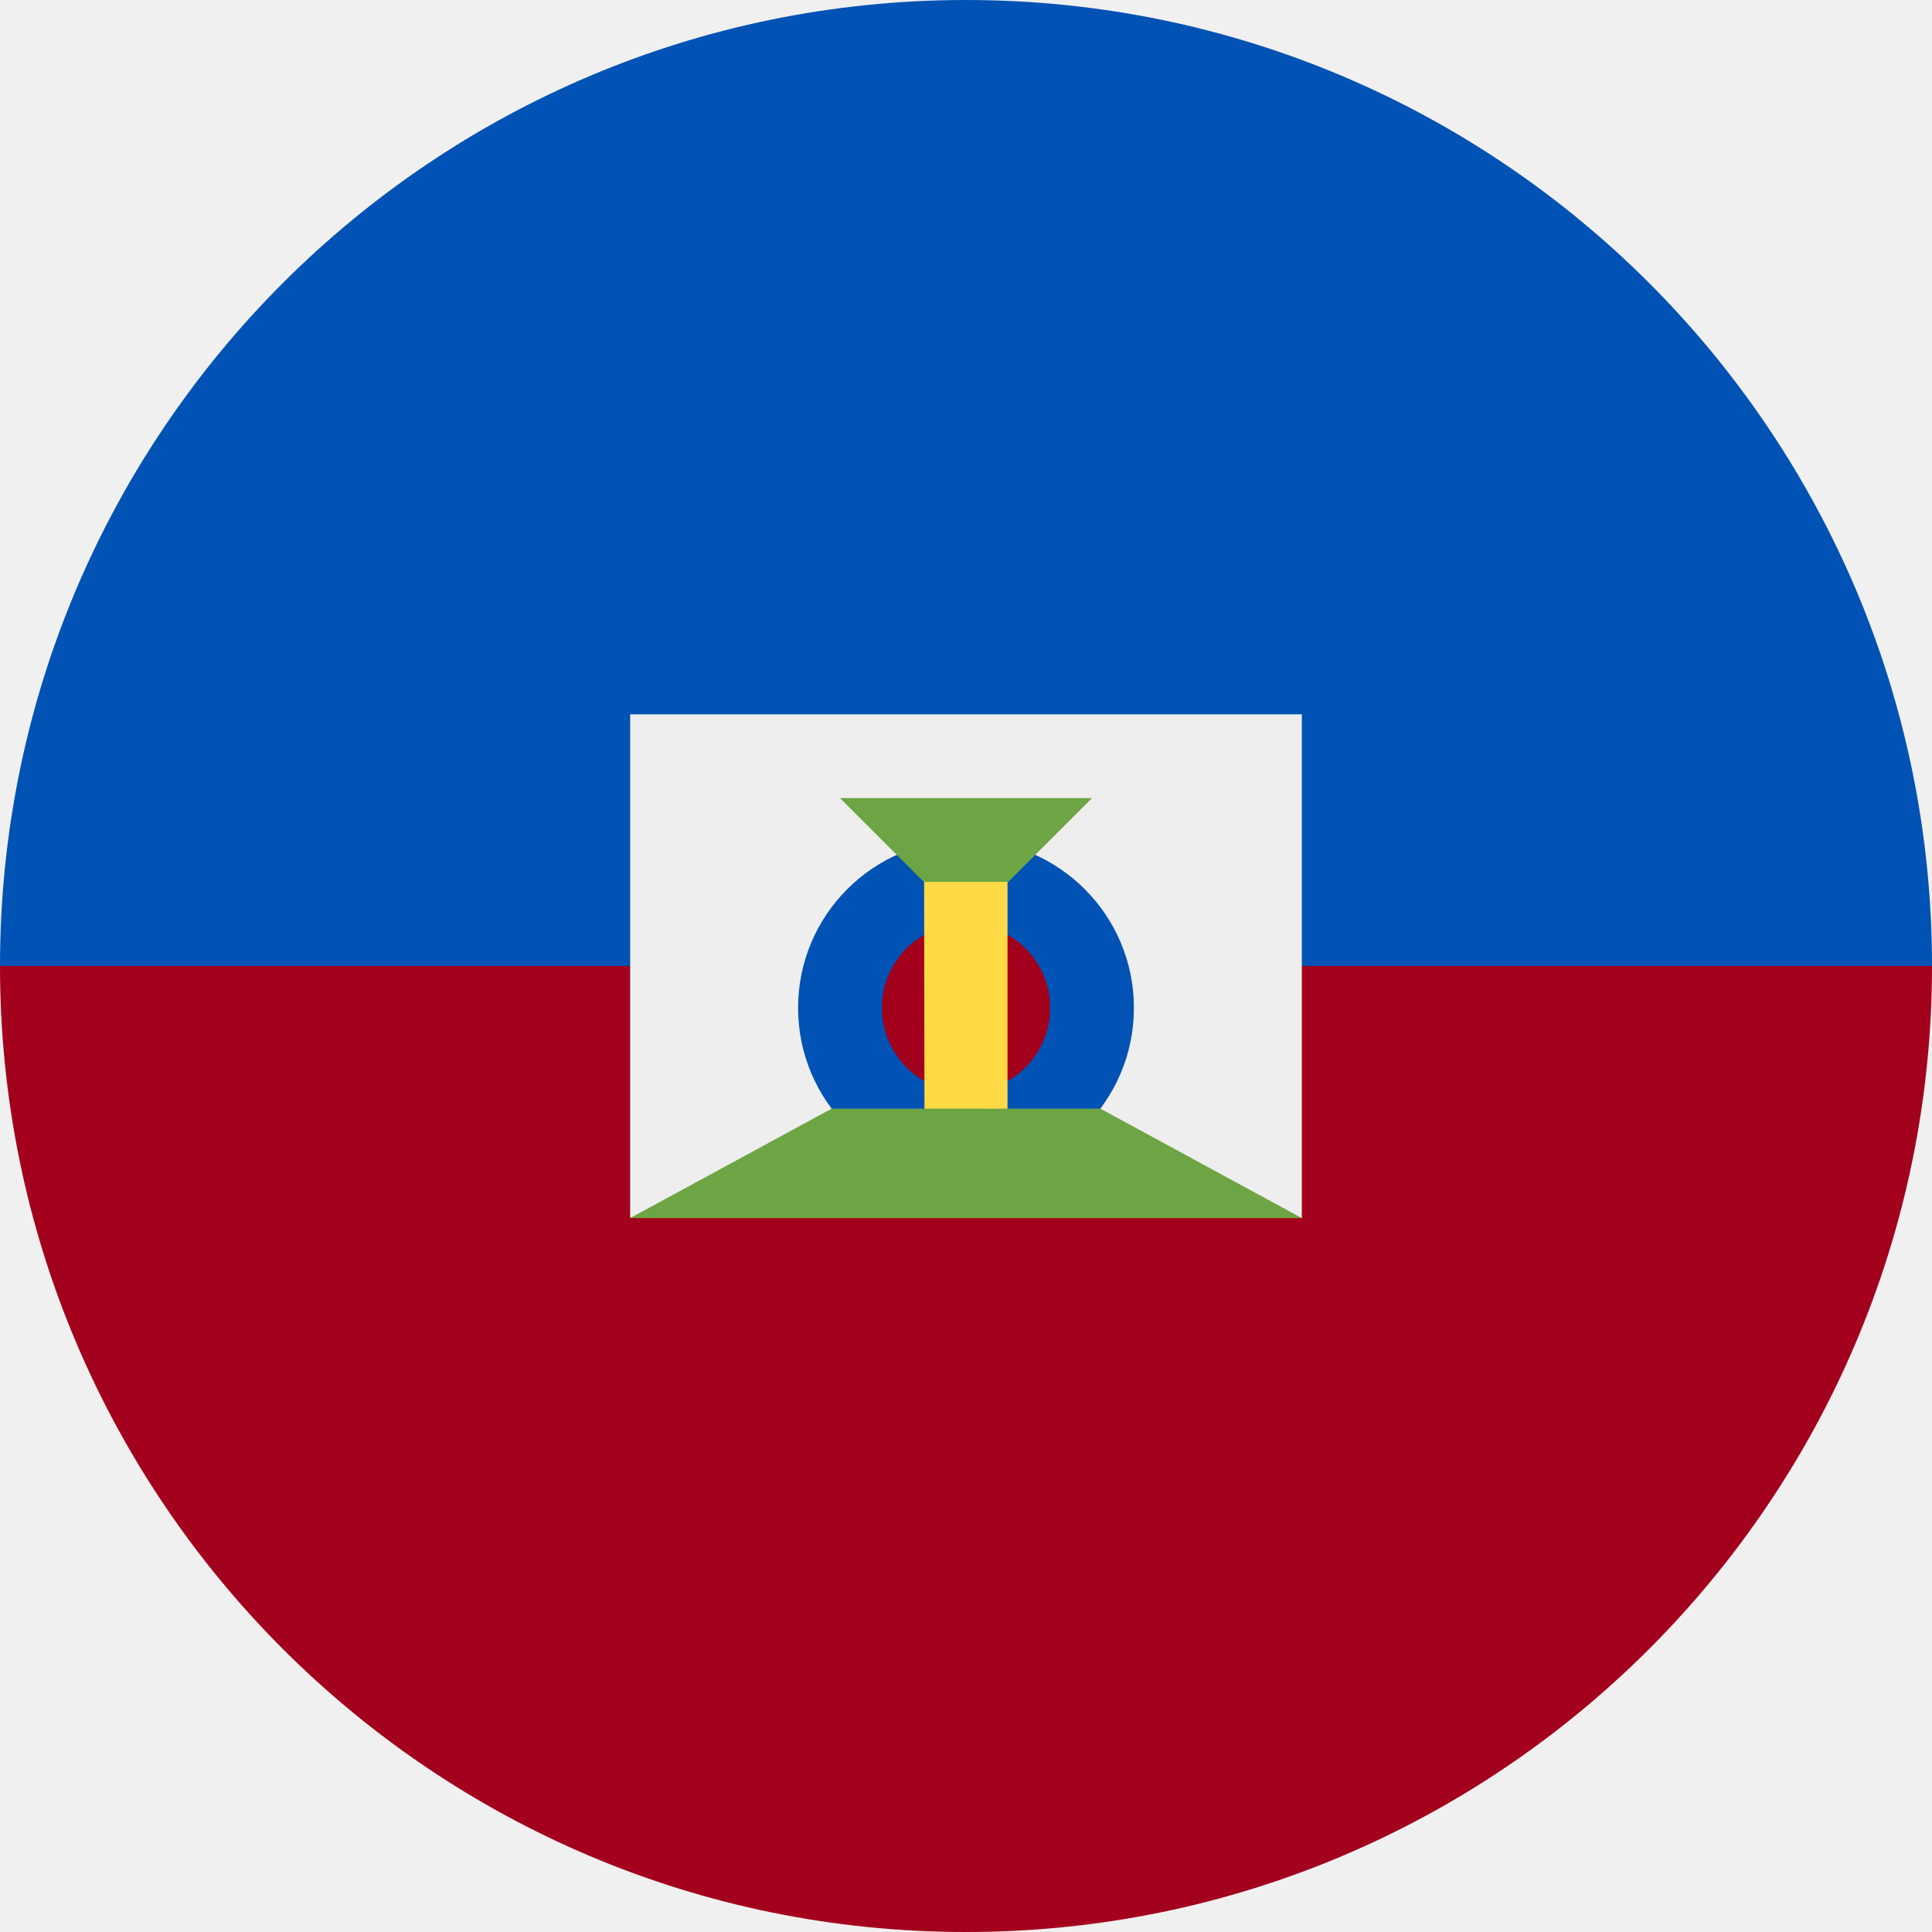
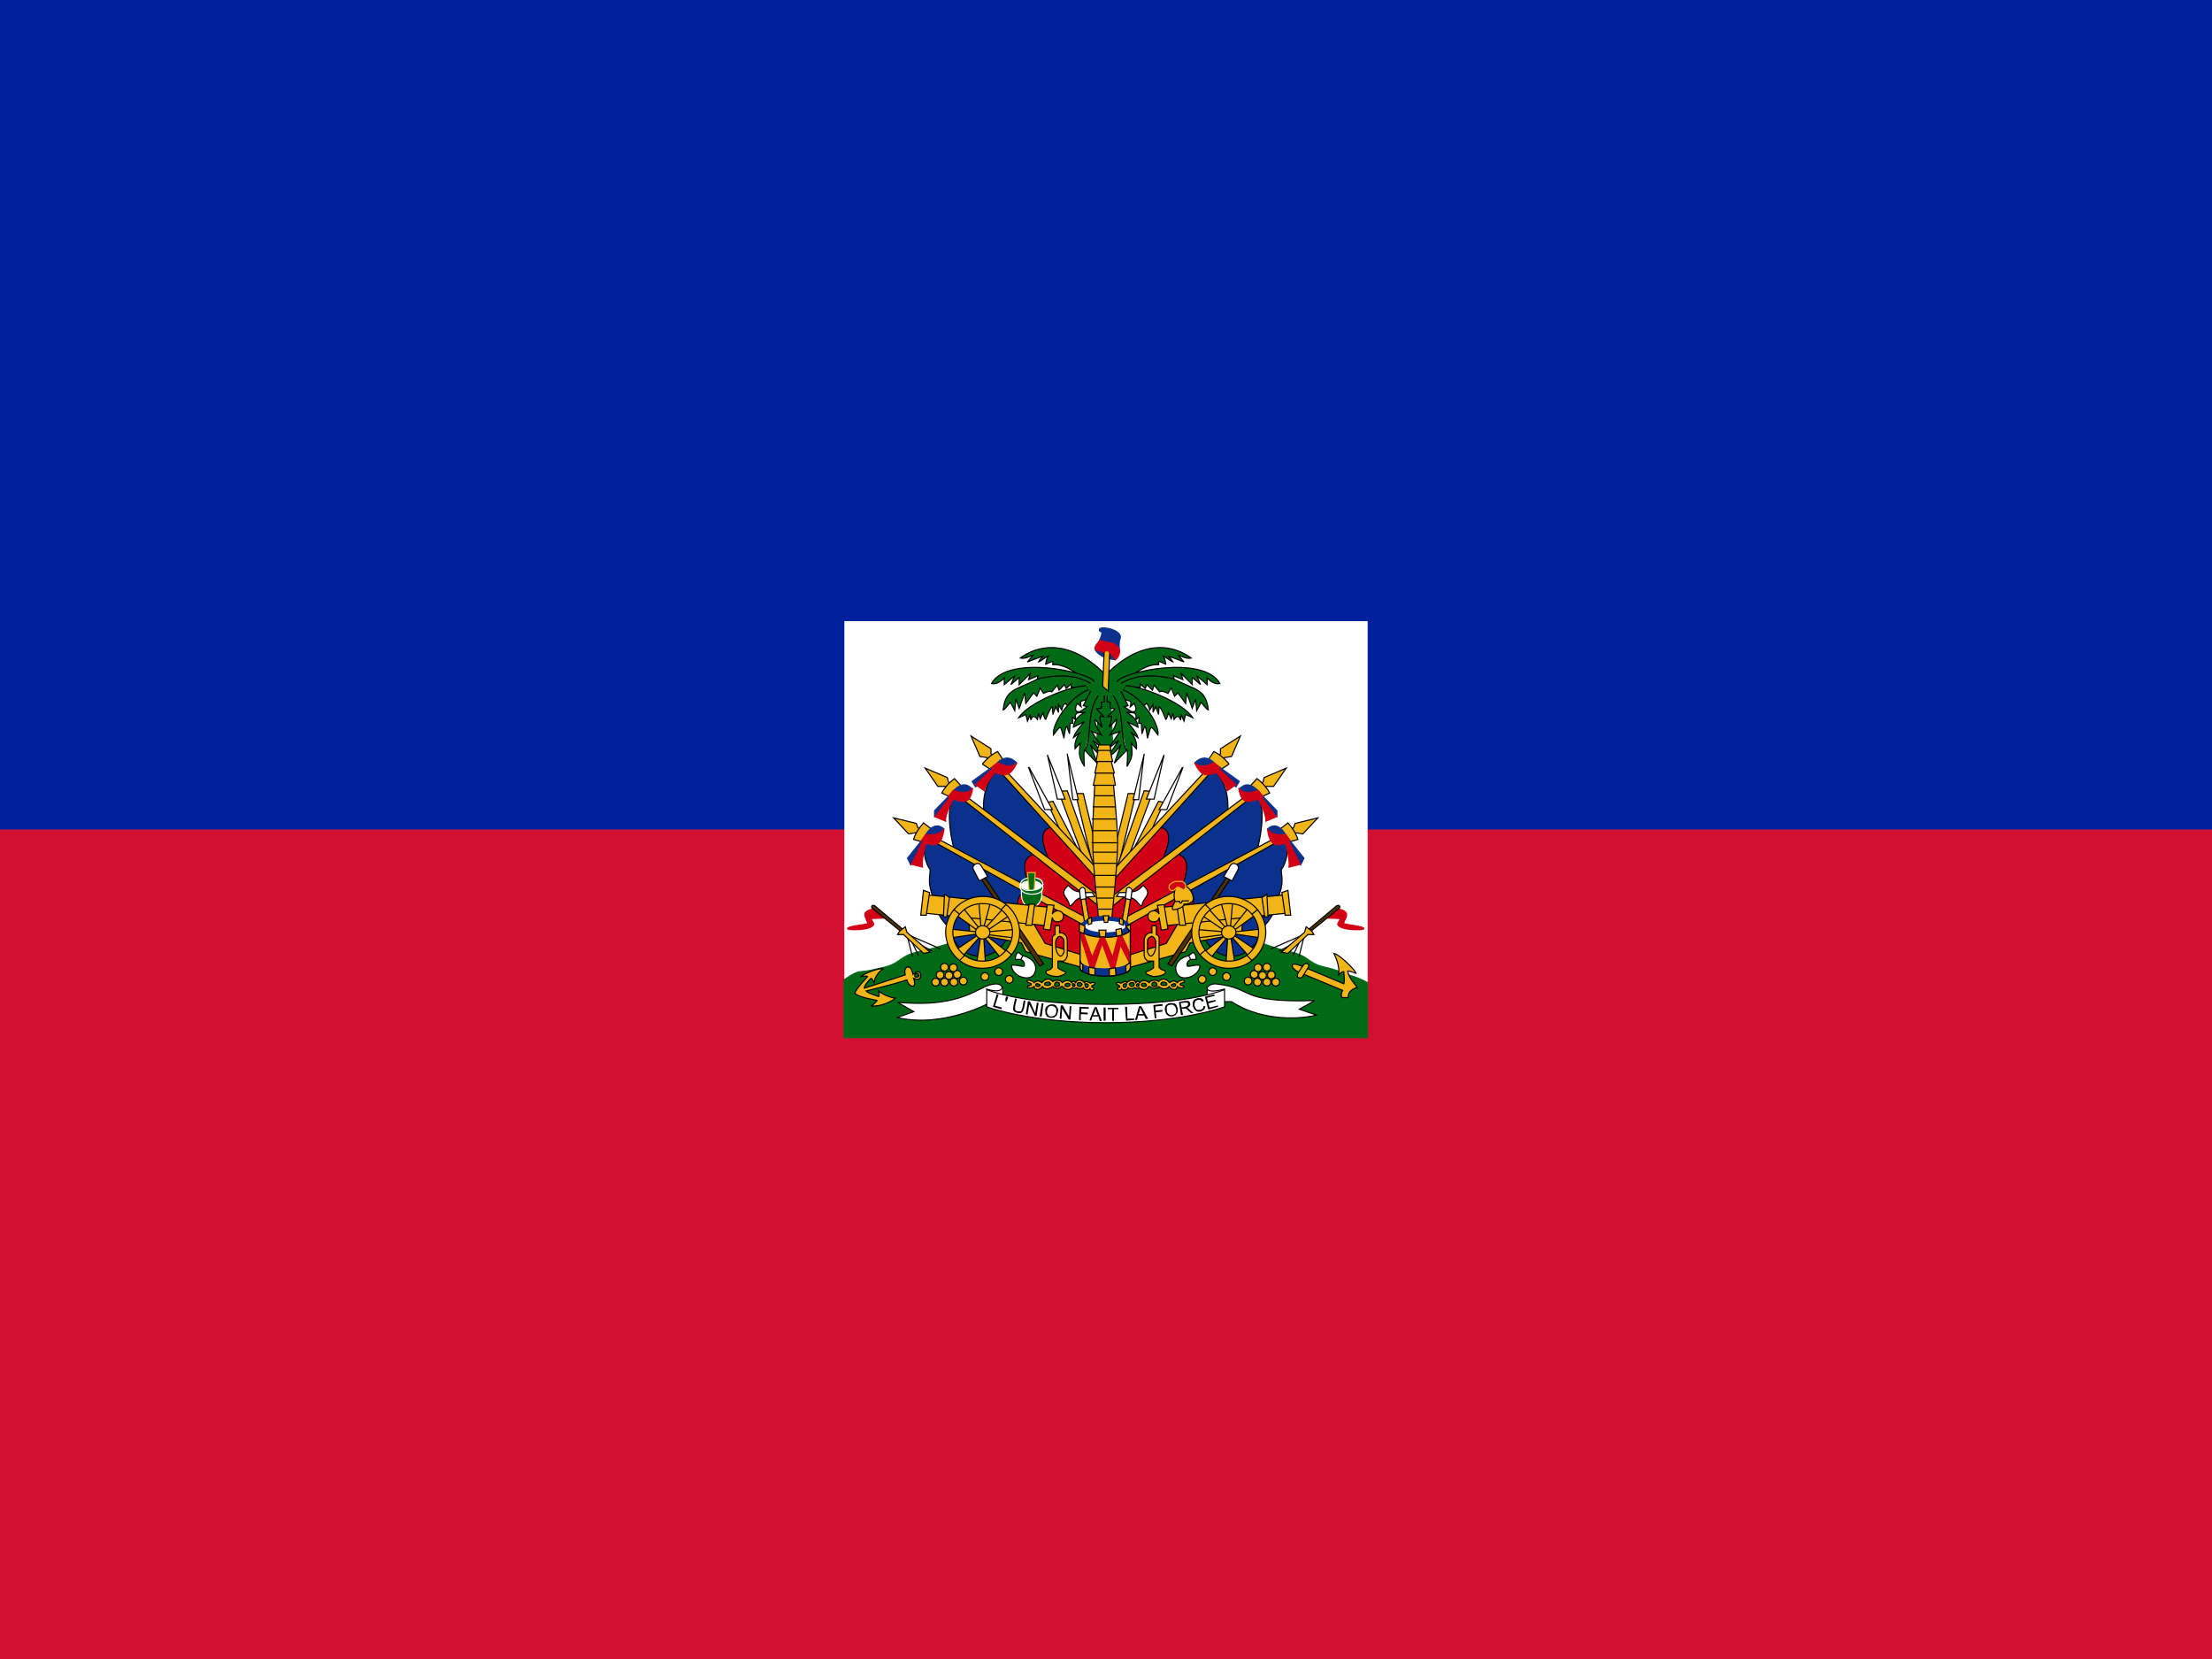
- <svg xmlns="http://www.w3.org/2000/svg" width="512" height="512" viewBox="0 0 512 512">
-   <mask id="a">
-     <circle cx="256" cy="256" r="256" fill="#fff" />
-   </mask>
-   <g mask="url(#a)">
-     <path fill="#a2001d" d="m0 256 254.8-41.8L512 256v256H0z" />
-     <path fill="#0052b4" d="M0 0h512v256H0z" />
-     <path fill="#eee" d="m345 322.8-89-11.1-89 11V189.3h178z" />
-     <circle cx="256" cy="267.1" r="44.5" fill="#0052b4" />
-     <circle cx="256" cy="267.1" r="22.3" fill="#a2001d" />
-     <path fill="#6da544" d="M222.6 211.5h66.8L256 244.9z" />
-     <path fill="#ffda44" d="M244.9 233.7H267v66.8h-22z" />
-     <path fill="#6da544" d="M291.6 293.8h-71.2l-53.4 29h178z" />
+ <svg xmlns="http://www.w3.org/2000/svg" xmlns:xlink="http://www.w3.org/1999/xlink" id="flag-icons-ht" viewBox="0 0 640 480">
+   <path fill="#d21034" d="M0 0h640v480H0z" />
+   <path fill="#00209f" d="M0 0h640v240H0z" />
+   <g fill="#f1b517" stroke="#000" stroke-width=".2">
+     <path fill="#fff" stroke="none" d="M244.3 179.7h151.4v120.5H244.3z" />
+     <path fill="#016a16" stroke="#016a16" stroke-width=".3" d="m350.5 266.8-31 1-30.7.3s-15.8 5.8-22.3 7.1-5.6 3.4-10.5 4.6c-4 .9-4.5 1.1-6.8 1.3-1.5 0-3.2 1.2-5 2.4v16.7h151.5v-15.9q-2.4-1.3-4.8-2c-2.2-.8-3.7-1.6-7.7-2.5-5-1.1-4.2-3.3-10.6-4.6-6.5-1.3-22.1-8.4-22.1-8.4z" />
+     <g transform="translate(-80)scale(1.6)">
+       <g id="ht-a">
+         <path d="M244.5 143.5h1.4l2.6 10.7-.6 3.4z" />
+         <path fill="#fff" d="m243 136.3 1 8.3h1l-2-8.2z" />
+         <path d="m245.7 154.6-4.3-11.5 1.6-.1 5 14z" />
+         <path fill="#fff" d="m239.4 136.5 1.8 8h1.4z" />
+         <path d="m241.9 150.6-2.5-5.5 1-.2 4.7 9z" />
+         <path fill="#fff" d="m236 138.8 2.9 7.6h1.4l-4.2-7.6z" />
+         <path fill="#0a328c" d="m242.3 151.4-11.5-12.5c-3.6 2.8-2.9 8-2.9 8l13 10.2z" />
+         <path fill="#d20014" d="m248.9 158.2-8.5-8.6c-3.6.2-.8 5.5-.6 6.2l9 7.7z" />
+         <path d="M248.1 156.8 230.6 138l-.7.5 18.6 20.6zm-18.5-20-.4-.5v-.9l-3.6-2.3 1.6 3.7 1.3.2.3.4z" />
+         <path d="M227.7 138.1a8 8 0 0 1 2.7-2.2l1 1.5-2.2 1.8-1.5-1z" />
+         <path fill="#0a328c" stroke="#0a328c" d="m225.8 141.3.6 1c.4-.1 4-3.5 4-3.5h2.7l.7-.9c-2-2-3.7.3-3.7.3z" />
+         <path fill="#d20014" stroke="#d20014" d="M228 143c0-1 1.8-3.2 2-3.3 1.3.4 2.5 1.2 3.9-1.8-1.2 1.4-3.5 0-3.5 0l-1 .8v.4l-3 2.8z" />
+         <path fill="#0a328c" d="m237.3 154.7-14.4-11.4c-2.5 2.5-.4 10.2-.4 10.2l14 7.6.7-6.4z" />
+         <path fill="#d20014" d="m249.2 164-11.9-9.6c-4 .6-.8 6.5-.6 7.2l12.5 6.8z" />
+         <path d="m248.7 162-25.6-19.2-.5.6 26.8 21zm-26.8-20.2-.4-.4-.2-.8-4-1.7 2.3 3.3h1.3l.4.4z" />
+         <path d="M220.3 143.4a8 8 0 0 1 2.3-2.6l1.2 1.3-1.8 2.1z" />
+         <path fill="#0a328c" stroke="#0a328c" d="M219 146.6v1.1c.4-.2 3.7-3.7 3.7-3.7l2.5-.5.6-.8c-1.8-2.1-3.7.7-3.7.7z" />
+         <path fill="#d20014" stroke="#d20014" d="M221 148.5c-.2-1 1.2-3.8 1.4-4 1.6.5 3 1.2 3.5-2-1 1.6-3.5.4-3.5.4l-.8 1v.5l-2.5 3.3z" />
+         <path fill="#0a328c" d="m236.2 161.7-18.5-10.5c-1.3 2.3-.1 5.5.5 6 0 1.5-.6 2.3.7 5.5q.6 3.2 2.7 5c1.6 6.4 8.2 6.9 10.7 1.6z" />
+         <path fill="#d20014" d="m248.3 168.5-12.5-7.3c-4 .5 0 8 .3 8.7l12.2 4.3z" />
+         <path d="m246.2 165.8-28.3-15-.5.6 30 16.7zM216.5 150l-.5-.3-.3-.8-4.1-1 2.7 2.9 1.2-.2.6.3z" />
+         <path d="M215.2 151.8q.4-1.4 1.8-3l1.4 1.1-1.4 2.4z" />
+         <path fill="#0a328c" stroke="#0a328c" d="m214.1 155.2.6 1.2 3-4.6 2.5-.9.5-1c-2-1.8-3.5 1.4-3.5 1.4z" />
+         <path fill="#d20014" stroke="#d20014" d="M216.8 156.8c-.2-1 .5-4.2.7-4.3 1.5.5 2.8.6 3.2-2.6-1 1.5-3.3 1-3.3 1l-.7 1 .1.4-2 4z" />
+       </g>
+       <use xlink:href="#ht-a" width="100%" height="100%" transform="matrix(-1 0 0 1 499.9 0)" />
+     </g>
+     <g transform="translate(-80)scale(1.6)">
+       <path fill="#016a16" stroke="#016a16" d="m248.8 125.6-.5 9h2.9l-.4-9 3-.3-.3-3.6-7.5.3v3.2z" />
+       <g id="ht-b" fill="#016a16">
+         <path d="M249.8 121.9c-7.8-7.8-13.9-4-15.3-2.9 1 .2 1.8-.4 2.3-.5l-1 1.2s2.5-1 2.8-1c-.4.3-.8 1-.8 1 .2 0 1.6-1.1 1.8-1.1-.4.4-.5 1.5-.5 1.5l1.2-.5c.3.2-.1.6.1.6 2-.2 4.7 1.7 5 2.3" />
+         <path d="M247.9 123.3c-.8-1.8-15.6-5-18.6.3 1.2.3 2.3-1 2.3-1v1.2l1.9-1.6-.7 1.6 1.5-1.3v1.3l2-2-.3 1.1 1.7-.7-.2 1" />
+         <path d="M247.2 123.6c-3.8-2.5-9.6-.8-9.6-.8-3.8 2-5.8 1.7-6.2 5.6.3-.1 1.3-1.4 1.3-1.4l.8 1.5.2-2.1.6 1.7 1-2.8.2 1.9 1.4-1.9.6.6.6-1.5.6 1s1-.6 1.5-.3l1-1.2.3.9 1-1 .3.7.9-.8v.6h3" />
+         <path d="M246.4 124c-2.7 0-10.3 2.9-12.2 5.8l1.3-.6.3 1.2.5-1.2.1 1q.4-1.2 1.2-.1l.2-1.1.3 1 .5-1.1s.3 1.2.5 1.2c0 0 .8-2.2 1.2-2.3l.1 1.4.5-1.4.5 1v-1.4l.6 1s.2-1 .6-1.2l.8.7 3.4-2.5" />
+         <path d="M246.9 124.7c-3.5 1.3-6.7 6.2-6.4 8.2 1.5-2 1.2-1.7 1.9.6 0 0 .2-2 .5-2.2l.5 1.4.1-1.9h.5l-.1-1.1.7.5c-.2-.7-.3-.9.4-1.5 0 0-1 .1-.2-1.5l.7.6s-.2-.7 0-1l2.6-.8" />
+         <path d="m247.2 125-1.3 2.6.7.2-1.6 1.1 1.3-.1s-2 .7-2.2 2.7l2-1s-1.7 1.8-2 2.9l1.3-1s-1.2 1.2-1 3l.9-1c-.2 2.3-.2 2.5.8 4.2 0 0-.2-2.6 0-3l2.3 2.4-1.2-3.3s1.4 2 2.2 1.9l-1.8-2.7 1.8 1.4-2-3 1.8.6s-1.3-1.7-1.2-2.8l1.3 1.4s-.5-1.5-.4-2l.7.1-1.3-1.4.9-.2-.1-1 .6-.1v-1.1m-1.1 0c-2.2 3-1.1 7.5-2.4 9.9" />
+       </g>
+       <use xlink:href="#ht-b" width="100%" height="100%" transform="matrix(-1 0 0 1 499.9 0)" />
+       <path d="M251 166.5s1.1-10 1.1-14.2c0-3.4-.8-10.8-.8-10.8H248s-.5 7.4-.4 10.8c0 4.2 1.1 14.2 1.1 14.2z" />
+       <path d="M247.7 142h4l-.5-2.7h-2.9z" />
+       <path d="M248 139.8h3.5l-.7-2.7h-2.2z" />
+       <path d="M248.2 137.7h3l-.6-2.7h-1.9z" />
+       <path d="M250.7 134.7h-2l-.3 1h2.5zm.4 29.7h-2.6m2.8-2h-3m3.4-2h-3.8m4-2.1h-4m4-2.2h-4.1m4.2-2h-4.4m4.4-1.7h-4.6m4.6-2.2h-4.6m4.5-2.1h-4.5m4.3-2.2h-4.1m3.9-2h-3.7" />
+       <path fill="#0a328c" stroke="#0a328c" d="M250 119c-.8-.3-2.3-1.3-1.9-1.9l.7-1.2c1-2.2 0-1.4 0-2-.2-.8 3.8-.2 3.8 1.3 0 .5-.3.2-.2 2.6l-.8 1.5z" />
+       <path d="m250.4 125-1-.9.3-7.1 1 .3-.3 7.6z" />
+       <path fill="#d20014" stroke="#d20014" d="M251.7 119.3c.6-.4 1-1.5.6-2.1-1-1.3-1.7-.8-3.4-1.4-.3.4-1 1-.9 1.6 2.3 1 1.4.2 2.2.3.4 0 .6.5 1.5 1.5z" />
+     </g>
+     <g transform="translate(-80)scale(1.6)">
+       <use xlink:href="#ht-c" width="100%" height="100%" transform="matrix(1 0 0 -1 0 320.4)" />
+       <path fill="#016a16" stroke="#fff" stroke-linecap="round" d="M238.4 161.8c0 1.2-.9 2.3-1.9 2.3s-1.8-1-1.8-2.4v-1.2h3.7z" />
+       <ellipse cx="236.5" cy="160.1" fill="#fff" stroke="none" rx="1.8" ry=".9" />
+       <path fill="#016a16" stroke="#f1b517" d="m236.1 161-.3-3.2h1.4l-.2 3.3h-.9z" />
+       <path id="ht-c" fill="#016a16" stroke="#fff" stroke-linecap="round" d="M238.5 160.1q-.4.8-2 .9c-1.6.1-1.7-.4-2-.9v.4q.2 1.1 2 1.2 2 0 2.1-1.2z" />
+       <g id="ht-d">
+         <path d="m246 172.8-7-2.2-3.1-5.3-10.9-.5.4 4 9.3 1.7.8 1.6 10.7 3z" />
+         <path fill="#503200" d="m238.7 174.3-11.2-16.5-.5.5 11 16.4z" />
+         <path fill="#fff" d="m228.6 158.5-1.2-2q-.4-.6-1.1-.2-.6.4-.2 1.1l1 1.9z" />
+         <path d="m240 164.1-22.5-2.3-.6 3.3 22.4 2.3z" />
+         <path d="m217 161-.5 4.5h1l.6-4.1zm3.8.7-.2 4.1h.6l.5-3.5zm15.3 1.8-.6 3.8h1.1l.5-3.8zm3.3.1-.7 4.4 1.2.2.4-2.3q.1.8 1 .8 1-.1 1-1t-1-1a1 1 0 0 0-1 .6l.3-1.6zm-8 .7-3.2 3.5.4.4 4-2.7zM224 173l3.1-3.5-.3-.4-4 2.7zm8.1-.9-3.7-2.9-.4.3 3 3.8zm-9.3-6.7 3.9 2.8.4-.3-3-3.8zm4.2-2.3.4 4.6h.5l1.2-4.5zm1.2 11-.3-4.5h-.6l-.7 4.6zm5.1-6-4.8.4v.5l4.8.6zm-11.4 1.5 4.7-.7v-.4l-4.8-.5v1.6z" />
+         <ellipse cx="227.7" cy="168.6" rx="1.3" ry="1.2" />
+         <path fill-rule="evenodd" stroke-linecap="round" d="M234.4 168.6c0 3.5-3 6.5-6.7 6.5a6.6 6.6 0 0 1-6.7-6.5c0-3.6 3-6.5 6.7-6.5a6.6 6.6 0 0 1 6.7 6.5zm-1.3 0a5.3 5.3 0 0 1-5.4 5.2 5.3 5.3 0 0 1-5.4-5.3 5.3 5.3 0 0 1 5.4-5.1 5.3 5.3 0 0 1 5.4 5.2z" />
+         <path d="m223.5 165.3-1-.8m8.5 0 1-1m1 9.2-1.1-.9m-8.4 1.9 1-1m21.7-10.6 1.1 6-.9.4-1-6.3z" />
+         <path fill="#fff" d="M245.6 161.4c-.5-.3-1.2.1-2.4-1.3-1.9 1.7 0 2 .2 3.7.5.2.9-1.4 2.3-1.5l2.3-.2-.5-.7z" />
+         <path fill="#fff" d="m246.4 162.5-.2-1.7c-.3-.7-1-.1-1 .2l.2 1.7z" />
+         <path fill-rule="evenodd" d="M240.8 167.4v1.6c-.6.2-.5.6-.5 1.2v4.7q-.3.5-1 .6-.6.6 1 1l1 .1q2.2-.6 1-1-.7-.3-1-.6v-1.2h1c.2 0 .7-.6.7-1.1v-2.5c0-1.4-1-1.6-1.4-1.5v-1.3zm1.6 2.7c0-.4-.6-.8-.8-.8q-.5.2-.7.9v1c0 .4.3 1.6.9 1.7q.4-.1.6-.8z" />
+         <path fill="#fff" d="M234.3 172.3c-.7-.2-.7 1.2-.7 1.2h1q.8.4.6 1.2c-.3.2-2.2-.5-2.3 0 .3 1.9 2.9 2.6 3.8 1.8s1.1-3-1.8-3.7zm.6.6-.3.6" />
+         <path d="m215 173-1-4m2.1 3.8-1.5-3.1m4 2.3-3.3-1.8m4.8 1.4-6.2-2.7" />
+         <path fill="#d20014" stroke="#d20014" d="m210.2 166-2.6.1c-.2.1.5.9.4 1.1-.6 1.1-4.4 1-4.7.8-.5-.5 3.5-.8 3.6-1 0-.4-.6-1.2-.5-1.7 0-.7 1.7-1 1.7-1z" />
+         <path fill="#503200" d="m213.2 168-5-4.2s-.3-.2-.5 0 0 .4 0 .4l5.4 4.4.1-.5z" />
+         <path d="m218.2 172.2-4.2-3.6-.3-1-.8.6c-.3.2-.6.8-.6.8h1.1l3.6 3.4 1.1-.2z" />
+         <circle cx="232.5" cy="177.1" r=".7" />
+         <circle cx="230.6" cy="175.7" r=".7" />
+         <circle cx="228.1" cy="176.6" r=".7" />
+         <circle cx="224.2" cy="177.4" r=".7" />
+         <circle cx="222.5" cy="177.6" r=".7" />
+         <circle cx="220.8" cy="177.6" r=".7" />
+         <circle cx="219.2" cy="177.6" r=".7" />
+         <circle cx="220" cy="176.3" r=".7" />
+         <circle cx="221.6" cy="176.4" r=".7" />
+         <circle cx="223.1" cy="176.2" r=".7" />
+         <circle cx="222.4" cy="175" r=".7" />
+         <circle cx="220.8" cy="174.9" r=".7" />
+         <path fill-rule="evenodd" d="M236.5 178c0-.3-.8-.2-.8-.6s1.2 0 1.3.3c.7-.6 1-.2 1.4 0q1-1.2 2-.2c.4-.4 1.4-.3 1.7.2q1-.8 1.7 0 .3-.5.7 0c.3-.7 1.2-.5 1.6 0 .3-.4.7-.1 1.1.1q.6-.3.8 0c0 .4-.6.3-.6.6s.4 0 .4.4c0 .3-.6.4-.7 0-.3.4-1.1.2-1.2-.2a1 1 0 0 1-1.2 0q-.5.3-.8 0c-.5.5-1.4.4-1.7-.2h-.3a1 1 0 0 1-1.5 0q-1.2.8-1.9 0c-.5.7-1.4.7-1.5 0-.4.3-1.2.4-1.2 0 0-.2.7-.1.7-.4zm1.6.1q0 .3-.4.3t-.4-.3.4-.2zm1.9-.2q0 .3-.6.3t-.5-.3q0-.2.5-.3t.5.3zm3.5.2q0 .3-.5.3t-.4-.3q0-.2.4-.3.6 0 .5.3zm-1.9 0q0 .3-.5.3t-.4-.4.4-.4q.5 0 .5.4zm4 0q0 .2-.3.3-.5 0-.5-.4t.5-.3q.3 0 .4.3zm-1.2 0q0 .3-.2.3t-.3-.3q0-.3.3-.2zm2.4.1q0 .3-.3.4-.2 0-.3-.4t.3-.3q.3 0 .3.3z" />
+       </g>
+       <use xlink:href="#ht-d" width="100%" height="100%" transform="matrix(-1 0 0 1 499.9 0)" />
+       <path fill="#0a328c" stroke="#0a328c" d="M249.8 165.7c-2.5 0-4.5 1-4.5 2.1l.2.6c.5.6 2.3 1 4.4 1q3.2 0 4.2-.9.3-.3.3-.7c0-1.1-2-2-4.6-2z" />
+       <path d="M254.4 168v7c0 .9-2 1.5-4.5 1.5s-4.6-.6-4.6-1.5v-7c0 .8 2 1.5 4.5 1.5 2.6 0 4.6-.7 4.6-1.5z" />
+       <path fill="#d20014" stroke="#d20014" d="M245.3 168v1l2.2 7 1.8-5.4 2 5.5 1.3-5.2 1.8 3.5v-1.9l-1.6-3.4-.6.2-1 3.8-1.5-3.6h-.7l-1.5 3.6-1.6-4.4q-.6-.3-.6-.7z" />
+       <path fill="#0a328c" stroke="#0a328c" d="M254.4 173.7v1.3c0 .9-2 1.5-4.5 1.5s-4.6-.6-4.6-1.5v-1.3c0 .9 2 1.5 4.5 1.5 2.6 0 4.6-.6 4.6-1.5z" />
+       <path d="m251.7 175-1.1.2v1.3l1.2-.1zm-4.8-.1v1.3l1.1.2v-1.3zm-1.6-1.2v1.3q0 .4.5.7v-1.3q-.5-.3-.5-.7zm9.1.2q-.1.3-.8.7v1.3q.8-.3.8-.9z" />
+       <path fill="none" d="M254.4 168v7c0 .9-2 1.5-4.5 1.5s-4.6-.6-4.6-1.5v-7" />
+       <path fill="#fff" stroke="#fff" d="M253.4 167.5c0 .5-1.6 1-3.5 1-2 0-3.6-.5-3.6-1s1.6-.9 3.5-.9c2 0 3.6.4 3.6 1z" />
+       <path d="m248.7 168.2.2 1.2h1l.1-1.2zm4.1-.3-1 .2.1 1.2 1-.2zm-5.4-2-.7.3.1 1 .6-.2zm2.4-.3h-.3l.2 1.2h.6l.2-1.2zm2.7.4-.1 1 .7.3v-1zm-6.5 2.8.2-1.3-1-.5v1.5zm8.4-.3v-1.3l-.8.3zm9.3-8.5c.8 0 2 1 2.1 2.5 0 1-1.7 1-1.7 1 0 .5-1 .9-1.8 1s.2-1.5.2-1.5c-.5-1.3.2-2.7.2-2.7z" />
+       <path d="M262.5 163h.8s0 .3.2.3.3-.4.3-.4h1.2" />
+       <path fill="#d20014" stroke="#f1b517" d="M264.1 160.9c.7-.5.1-1.5-.4-1.5h-1c-.6 0-1.4.6-1.3 1q.1.8.8.6c.2 0 .6-.6.8-.6s1 .6 1.1.5z" />
+       <path fill-rule="evenodd" d="M214.2 174.8q-.8.3-.5 1.5l-7.4 2.4c-.1-.5 1.2-1.8 1.2-1.8.3.1.6.9.6.9 0-1.6 1.6-2.6 1.6-2.6-1-.2-3.7 1-4 1.4 0 0 1-.2 1.2 0 0 0-2.2 2.3-2.3 3 .4.7 4 1.3 4 1.3 0 .2-1 1-1 1 1.5.2 3.7-.8 4.3-1.4 0 0-1.7-.2-3-1.3 0 0 .2.7 0 1 0 0-2-.6-2.3-1 0 0 5-1.2 7.4-2 .1.5.6 1.3 1.2 1.1q.4-.3 0-1.4l.6.2q.7 0 .7-.7t-.7-.7l-.7.5c-.1-.5-.4-1.4-.8-1.3zm2 1.6q0 .3-.4.3a.3.3 0 0 1-.4-.3q0-.3.4-.4.4 0 .3.4z" />
+       <path d="M293 177.9c.2-.4 0-2.2 0-2.2-.5 0-1 .7-1 .7.5-1.6-.8-4-.8-4 .9.1 3.9 3 4 3.6 0 0-1.3-.5-1.5-.4.3 1.5 1.3 2.2 1.7 3 0 0-1.7.3-1.6 1.8h-1.1c-.4-.5.1-1.3.1-1.3l-7.7-3.2c-.5-.2-1.6-.8-1.4-1.4.1-.5 2 .3 2.4.5z" />
+       <path d="m285.6 176.5 1-1.6c.3-.5-.4-1-.9-.4l-1 1.5c-.4.9.5 1.1 1 .5z" />
+     </g>
+     <g fill="#fff" stroke-width=".3">
+       <path d="m290.2 288.6-.1-3-3.5.3-.2 3.1z" />
+       <path d="m264.4 292.7-4.7-2.7c19.4 1.8 23.4-5 28.1-5.3 3-.3 3.3 3.2-2.3 1.5l1.5 3.6s-13.8 7.8-27.4 4.6zm84.8-4.1.1-3 4.3.2.2 3.1z" />
+       <path d="m375.9 292 4.5-2.5c-22.4.7-17.3-3.6-28.4-4.8-3-.4-5 3.4 2.2 1.5l-1.4 3.6h3.5c7.6 5 17.8 5.5 24.6 3.9z" />
+       <path d="M285.5 286.3v5s12.3 4.6 34.4 4.6c22.2 0 34.4-4.6 34.4-4.6v-5s-9.3 4.3-34.4 4.3-34.4-4.3-34.4-4.3z" />
+     </g>
+     <path fill="#000001" stroke="none" d="m287.3 291.3 1.1-3.7.5.2-1 3.2 2 .5-.2.5zm3.6-1.6v-.7l.2-.7.6.2-.2.6-.3.7zm5.3-.3.5.2-.4 2.1-.4 1-.5.4h-1l-.9-.4-.4-.6.1-1 .5-2.2.5.1-.5 2.2v.8l.2.4.5.2h1l.4-1zm.6 4 .6-3.7h.6l1.5 3.4.5-3h.5l-.6 3.9-.5-.1-1.6-3.3-.5 3zm4 .7.6-3.8h.5l-.5 3.8h-.5zm1.6-1.7q0-1 .7-1.4a2 2 0 0 1 1.4-.4q.6 0 1 .3l.5.8q.3.5.1 1l-.3 1-.8.7-1 .1-1-.3-.5-.8zm.5 0q0 .8.3 1.2.3.5.9.5t1-.3.5-1v-1l-.5-.5-.7-.3q-.5 0-1 .3-.3.3-.5 1.2zm3.7 2.3.3-3.8h.6l1.8 3.2.2-3h.5l-.3 3.9h-.5l-1.9-3.2-.2 3zm5.6.4.1-3.8 2.7.1v.5l-2.1-.1-.1 1.1 1.9.1v.5l-2-.1v1.8zm3 .1 1.5-3.8h.6l1.5 4h-.6l-.4-1.3h-1.7l-.4 1.2zm1-1.5h1.4l-.4-1-.2-.9-.2.8-.5 1.1zm3.1 1.6v-3.8h.6v3.8zm2.5 0V292h-1.3v-.4h3.1v.4h-1.3v3.4zm4 0-.3-4h.6l.1 3.4h2v.4zm2.6-.2 1.2-4h.6l2 3.7h-.7l-.5-1h-1.7l-.3 1.3zm1-1.7h1.4l-.5-1-.4-.9-.1.8zm4.7 1.2-.4-3.8 2.6-.3.1.5-2.1.2v1.2l2-.2v.5l-1.9.2.2 1.7zm3-2.1a2 2 0 0 1 .2-1.6 2 2 0 0 1 1.3-.7l1 .1q.6.1.8.6l.4 1-.1 1-.6.8-.9.4-1-.1-.8-.6zm.5-.1q0 .6.5 1t1 .3q.7-.1 1-.5t.2-1.2l-.3-.8-.6-.5h-.7q-.6 0-1 .4-.2.4-.1 1.3m4.1 1.3-.6-3.8 1.7-.3h.8q.3 0 .5.2l.3.6q0 .4-.2.7t-.7.5l.3.1.5.5 1 .9h-.7l-.7-.6-.5-.5-.3-.2h-.6l-.6.1.4 1.7zm.2-2.2 1-.2.6-.2.3-.6-.2-.4h-.7l-1.3.1zm6.3-.4h.5q0 .6-.3 1l-1 .6h-1l-.8-.6-.5-1v-1q.1-.6.5-.9l.9-.4h1q.6.3.8.8l-.5.2-.5-.5h-.7l-.7.3-.3.7v.7l.4.8q.2.4.6.4h.7l.6-.3q.3-.3.3-.8m1.4 1-1-3.7 2.7-.7.2.4-2.3.6.3 1.1 2.1-.5.2.4-2.2.6.4 1.2 2.4-.6v.4z" />
  </g>
</svg>
